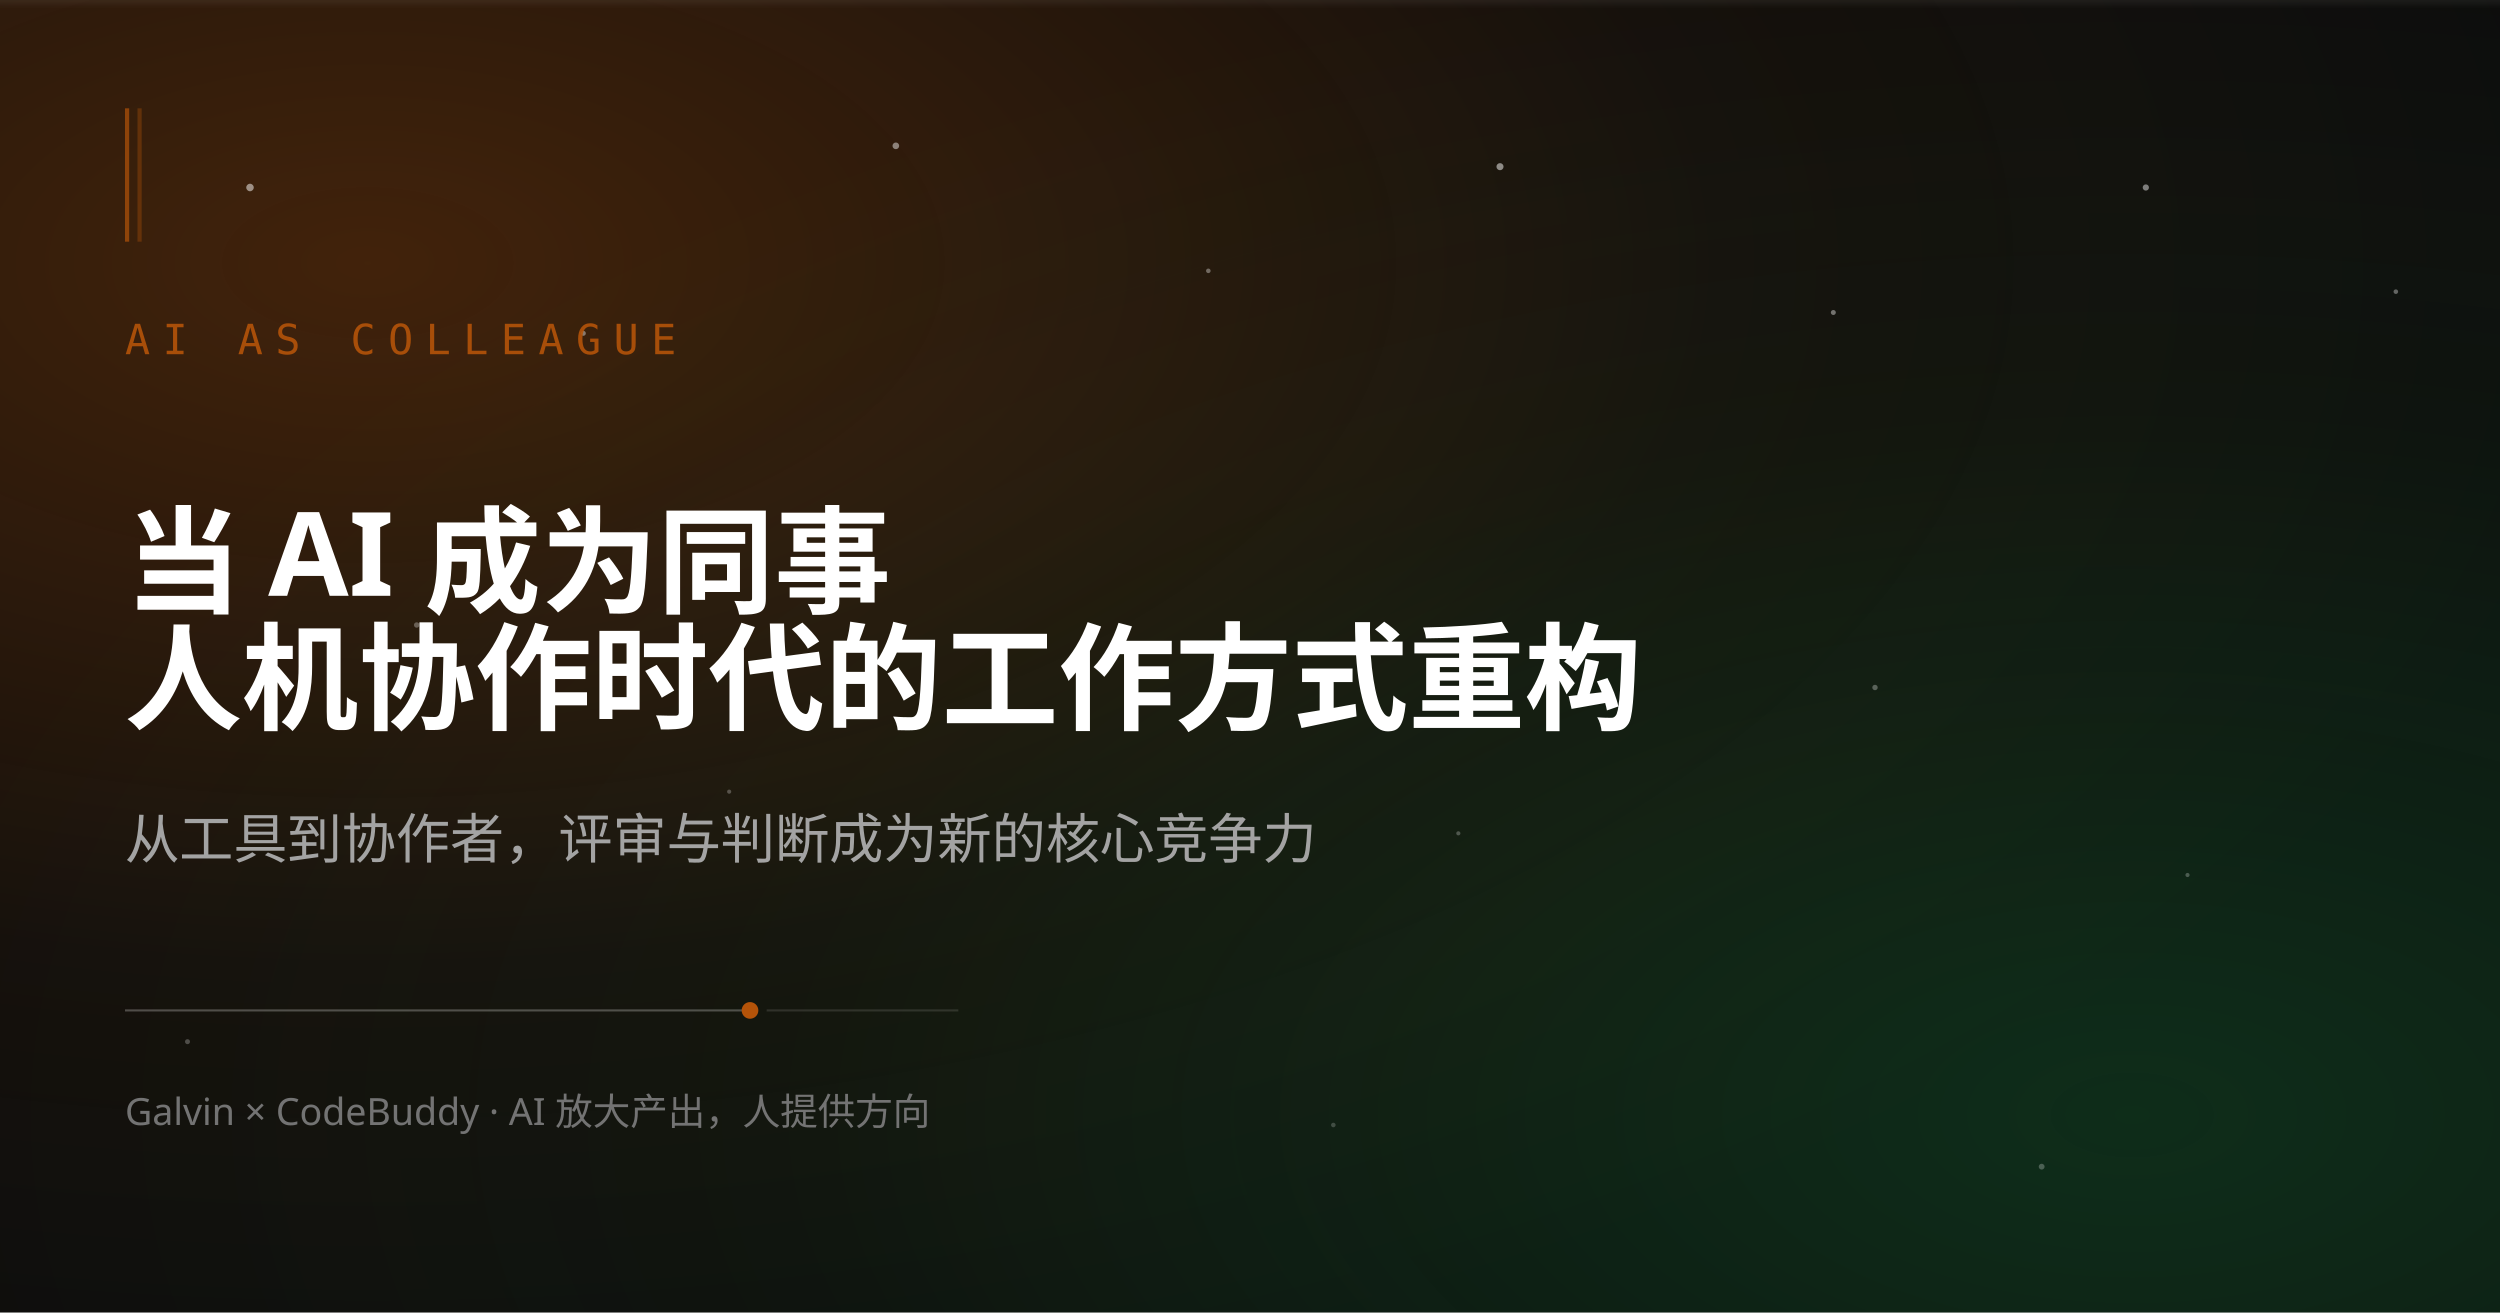
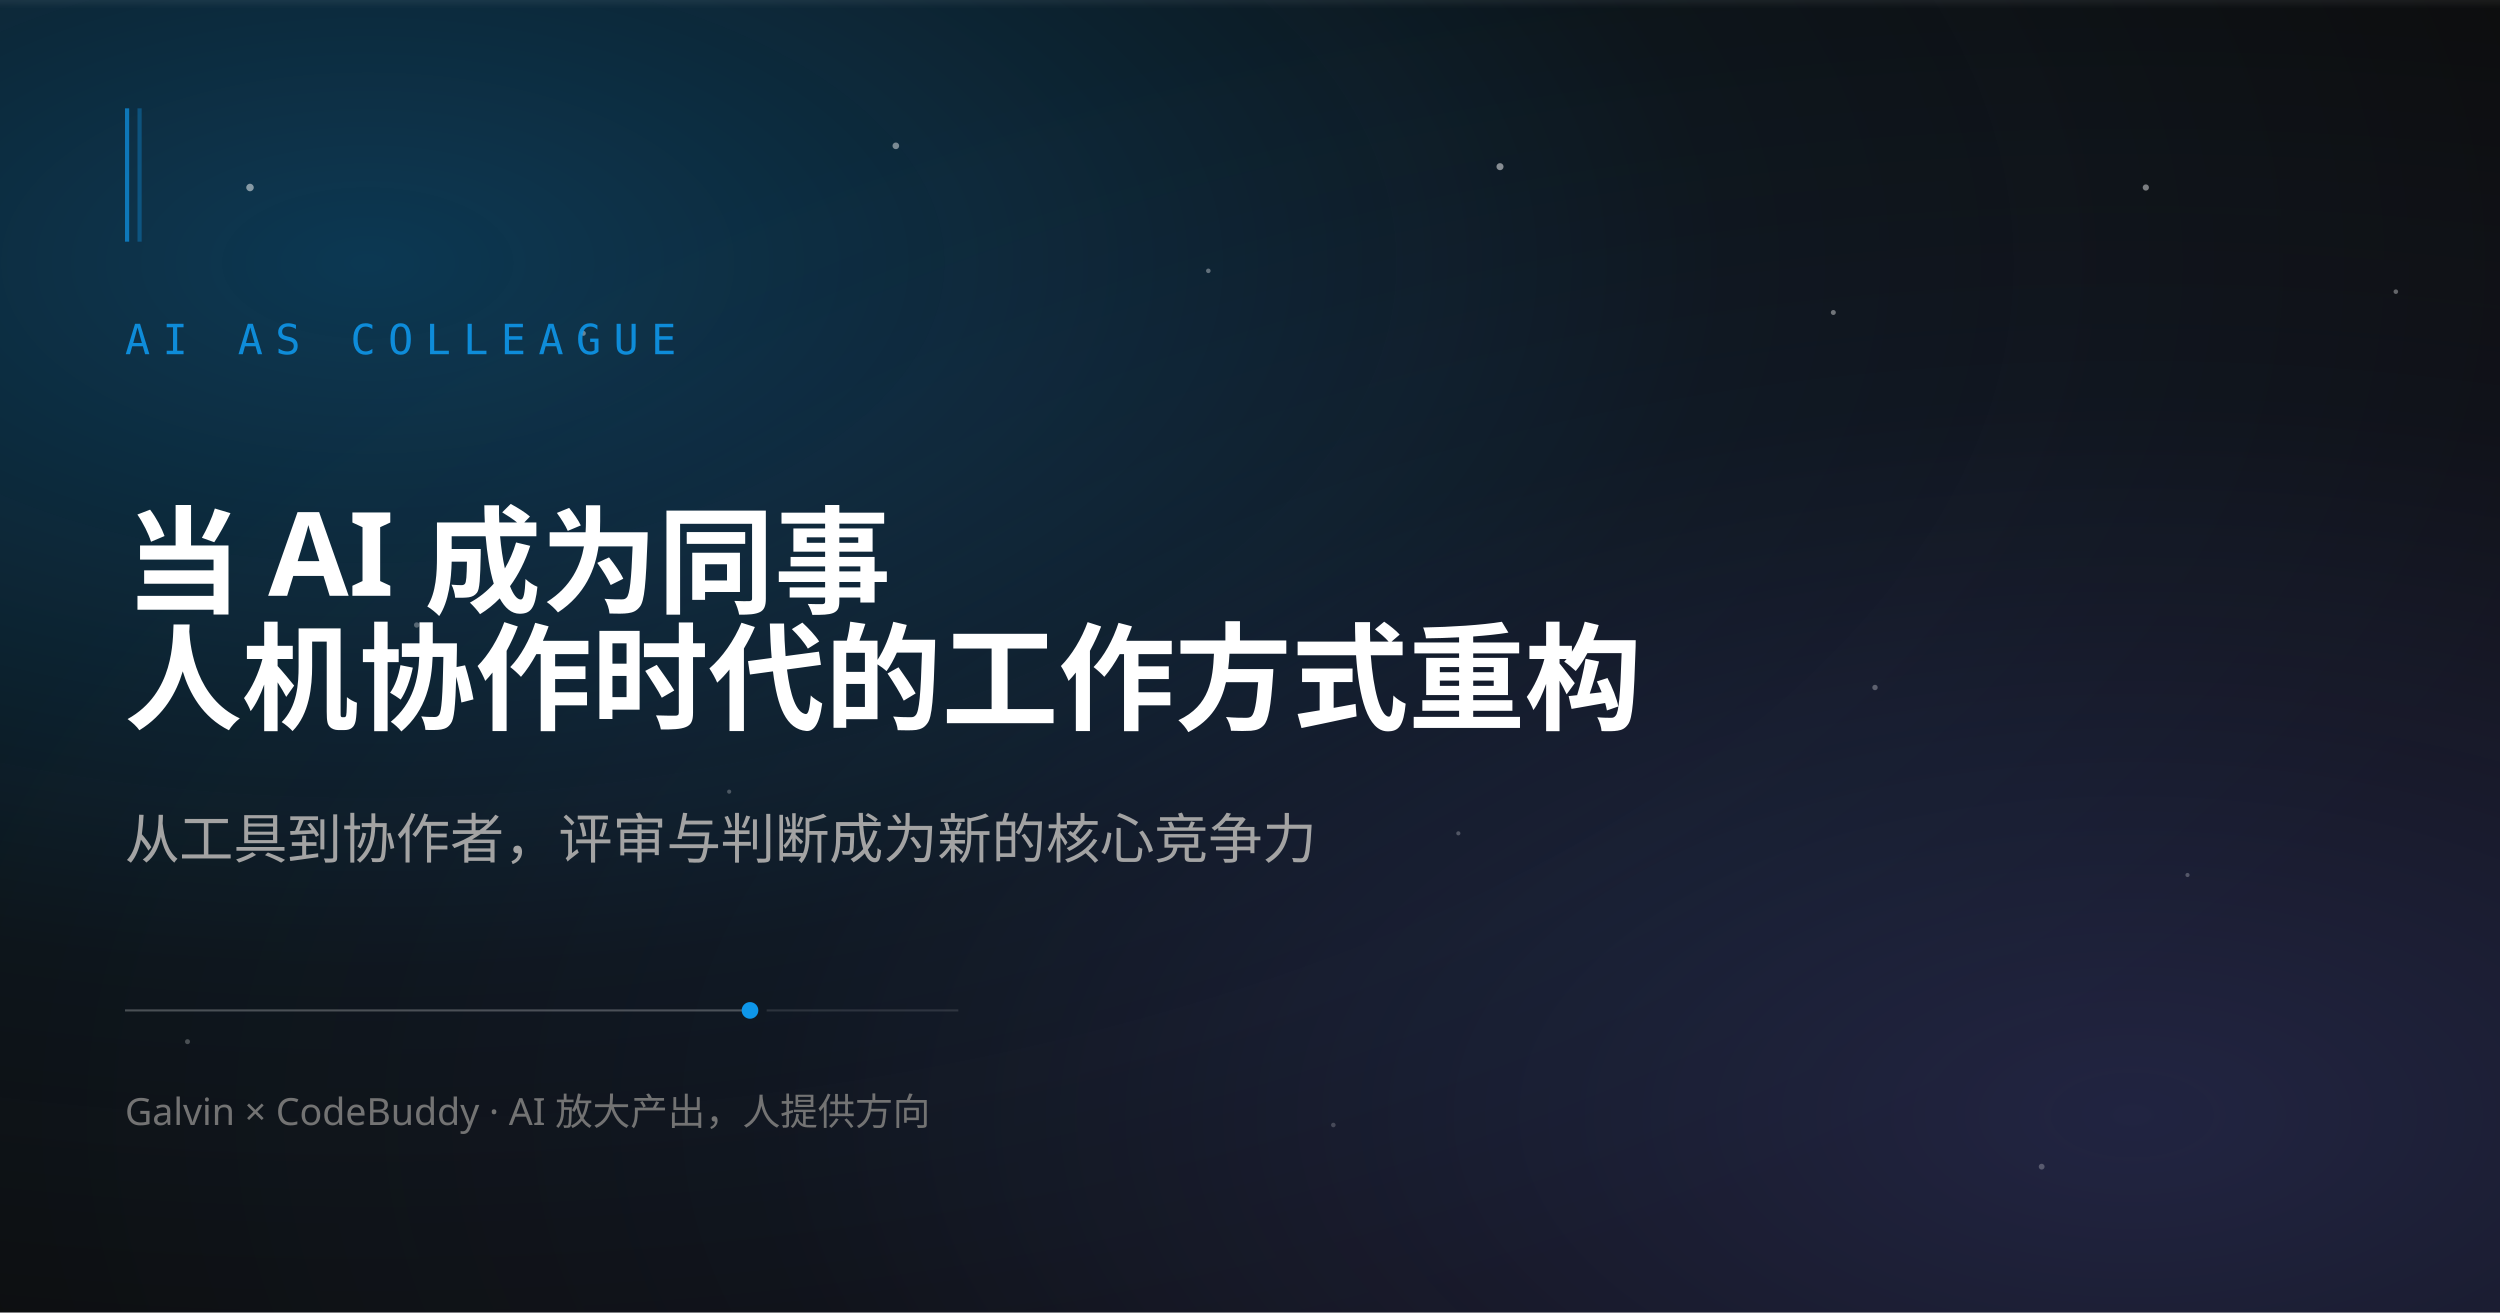
<svg xmlns="http://www.w3.org/2000/svg" width="1200" height="630" viewBox="0 0 1200 630">
  <defs>
    <radialGradient id="glow1" cx="0.15" cy="0.2" r="0.9">
-       <stop offset="0%" stop-color="#b45309" stop-opacity="0.32" />
-       <stop offset="60%" stop-color="#b45309" stop-opacity="0.06" />
-       <stop offset="100%" stop-color="#b45309" stop-opacity="0" />
+       <stop offset="0%" stop-color="#0E96E9" stop-opacity="0.32" />
+       <stop offset="60%" stop-color="#0E96E9" stop-opacity="0.06" />
+       <stop offset="100%" stop-color="#0E96E9" stop-opacity="0" />
    </radialGradient>
    <radialGradient id="glow2" cx="0.85" cy="0.85" r="0.9">
-       <stop offset="0%" stop-color="#16a34a" stop-opacity="0.22" />
-       <stop offset="60%" stop-color="#16a34a" stop-opacity="0.05" />
-       <stop offset="100%" stop-color="#16a34a" stop-opacity="0" />
+       <stop offset="0%" stop-color="#6C7AFF" stop-opacity="0.22" />
+       <stop offset="60%" stop-color="#6C7AFF" stop-opacity="0.05" />
+       <stop offset="100%" stop-color="#6C7AFF" stop-opacity="0" />
    </radialGradient>
    <linearGradient id="fade" x1="0" y1="0" x2="0" y2="1">
      <stop offset="0%" stop-color="#ffffff" stop-opacity="0.06" />
      <stop offset="100%" stop-color="#ffffff" stop-opacity="0" />
    </linearGradient>
  </defs>
  <rect width="1200" height="630" fill="#0c0c0c" />
  <rect width="1200" height="630" fill="url(#glow1)" />
  <rect width="1200" height="630" fill="url(#glow2)" />
  <g fill="#ffffff">
    <circle cx="120" cy="90" r="1.8" opacity="0.5" />
    <circle cx="280" cy="160" r="1.2" opacity="0.4" />
    <circle cx="430" cy="70" r="1.6" opacity="0.45" />
    <circle cx="580" cy="130" r="1.1" opacity="0.35" />
    <circle cx="720" cy="80" r="1.7" opacity="0.5" />
    <circle cx="880" cy="150" r="1.2" opacity="0.4" />
    <circle cx="1030" cy="90" r="1.5" opacity="0.45" />
    <circle cx="1150" cy="140" r="1.1" opacity="0.35" />
    <circle cx="200" cy="300" r="1.3" opacity="0.3" />
    <circle cx="350" cy="380" r="1.0" opacity="0.25" />
    <circle cx="520" cy="320" r="1.4" opacity="0.3" />
    <circle cx="700" cy="400" r="1.0" opacity="0.25" />
    <circle cx="900" cy="330" r="1.3" opacity="0.3" />
    <circle cx="1050" cy="420" r="1.0" opacity="0.25" />
    <circle cx="90" cy="500" r="1.2" opacity="0.25" />
    <circle cx="640" cy="540" r="1.1" opacity="0.2" />
    <circle cx="980" cy="560" r="1.4" opacity="0.25" />
  </g>
  <rect width="1200" height="4" fill="url(#fade)" />
-   <rect x="60" y="52" width="2" height="64" fill="#b45309" opacity="0.7" />
-   <rect x="66" y="52" width="2" height="64" fill="#b45309" opacity="0.35" />
-   <text x="60" y="170" font-family="monospace" font-size="20" letter-spacing="6" fill="#b45309" opacity="0.9">AI AS COLLEAGUE</text>
+   <rect x="60" y="52" width="2" height="64" fill="#0E96E9" opacity="0.7" />
+   <rect x="66" y="52" width="2" height="64" fill="#0E96E9" opacity="0.35" />
+   <text x="60" y="170" font-family="monospace" font-size="20" letter-spacing="6" fill="#0E96E9" opacity="0.9">AI AS COLLEAGUE</text>
  <text x="60" y="290" font-family="Noto Serif SC" font-size="56" font-weight="bold" fill="#ffffff">当 AI 成为同事</text>
  <text x="60" y="346" font-family="Noto Serif SC" font-size="56" font-weight="bold" fill="#ffffff">人机协作时代的工作方式重构</text>
  <text x="60" y="412" font-family="Noto Sans SC" font-size="26" fill="#a3a3a3">从工具到协作者，评审与判断成为新的核心竞争力</text>
  <line x1="60" y1="485" x2="360" y2="485" stroke="#ffffff" stroke-opacity="0.25" stroke-width="1" />
-   <circle cx="360" cy="485" r="4" fill="#b45309" />
+   <circle cx="360" cy="485" r="4" fill="#0E96E9" />
  <line x1="368" y1="485" x2="460" y2="485" stroke="#ffffff" stroke-opacity="0.12" stroke-width="1" />
  <text x="60" y="540" font-family="Noto Sans SC" font-size="18" fill="#737373">Galvin × CodeBuddy · AI 放大产出，人提供方向</text>
</svg>
